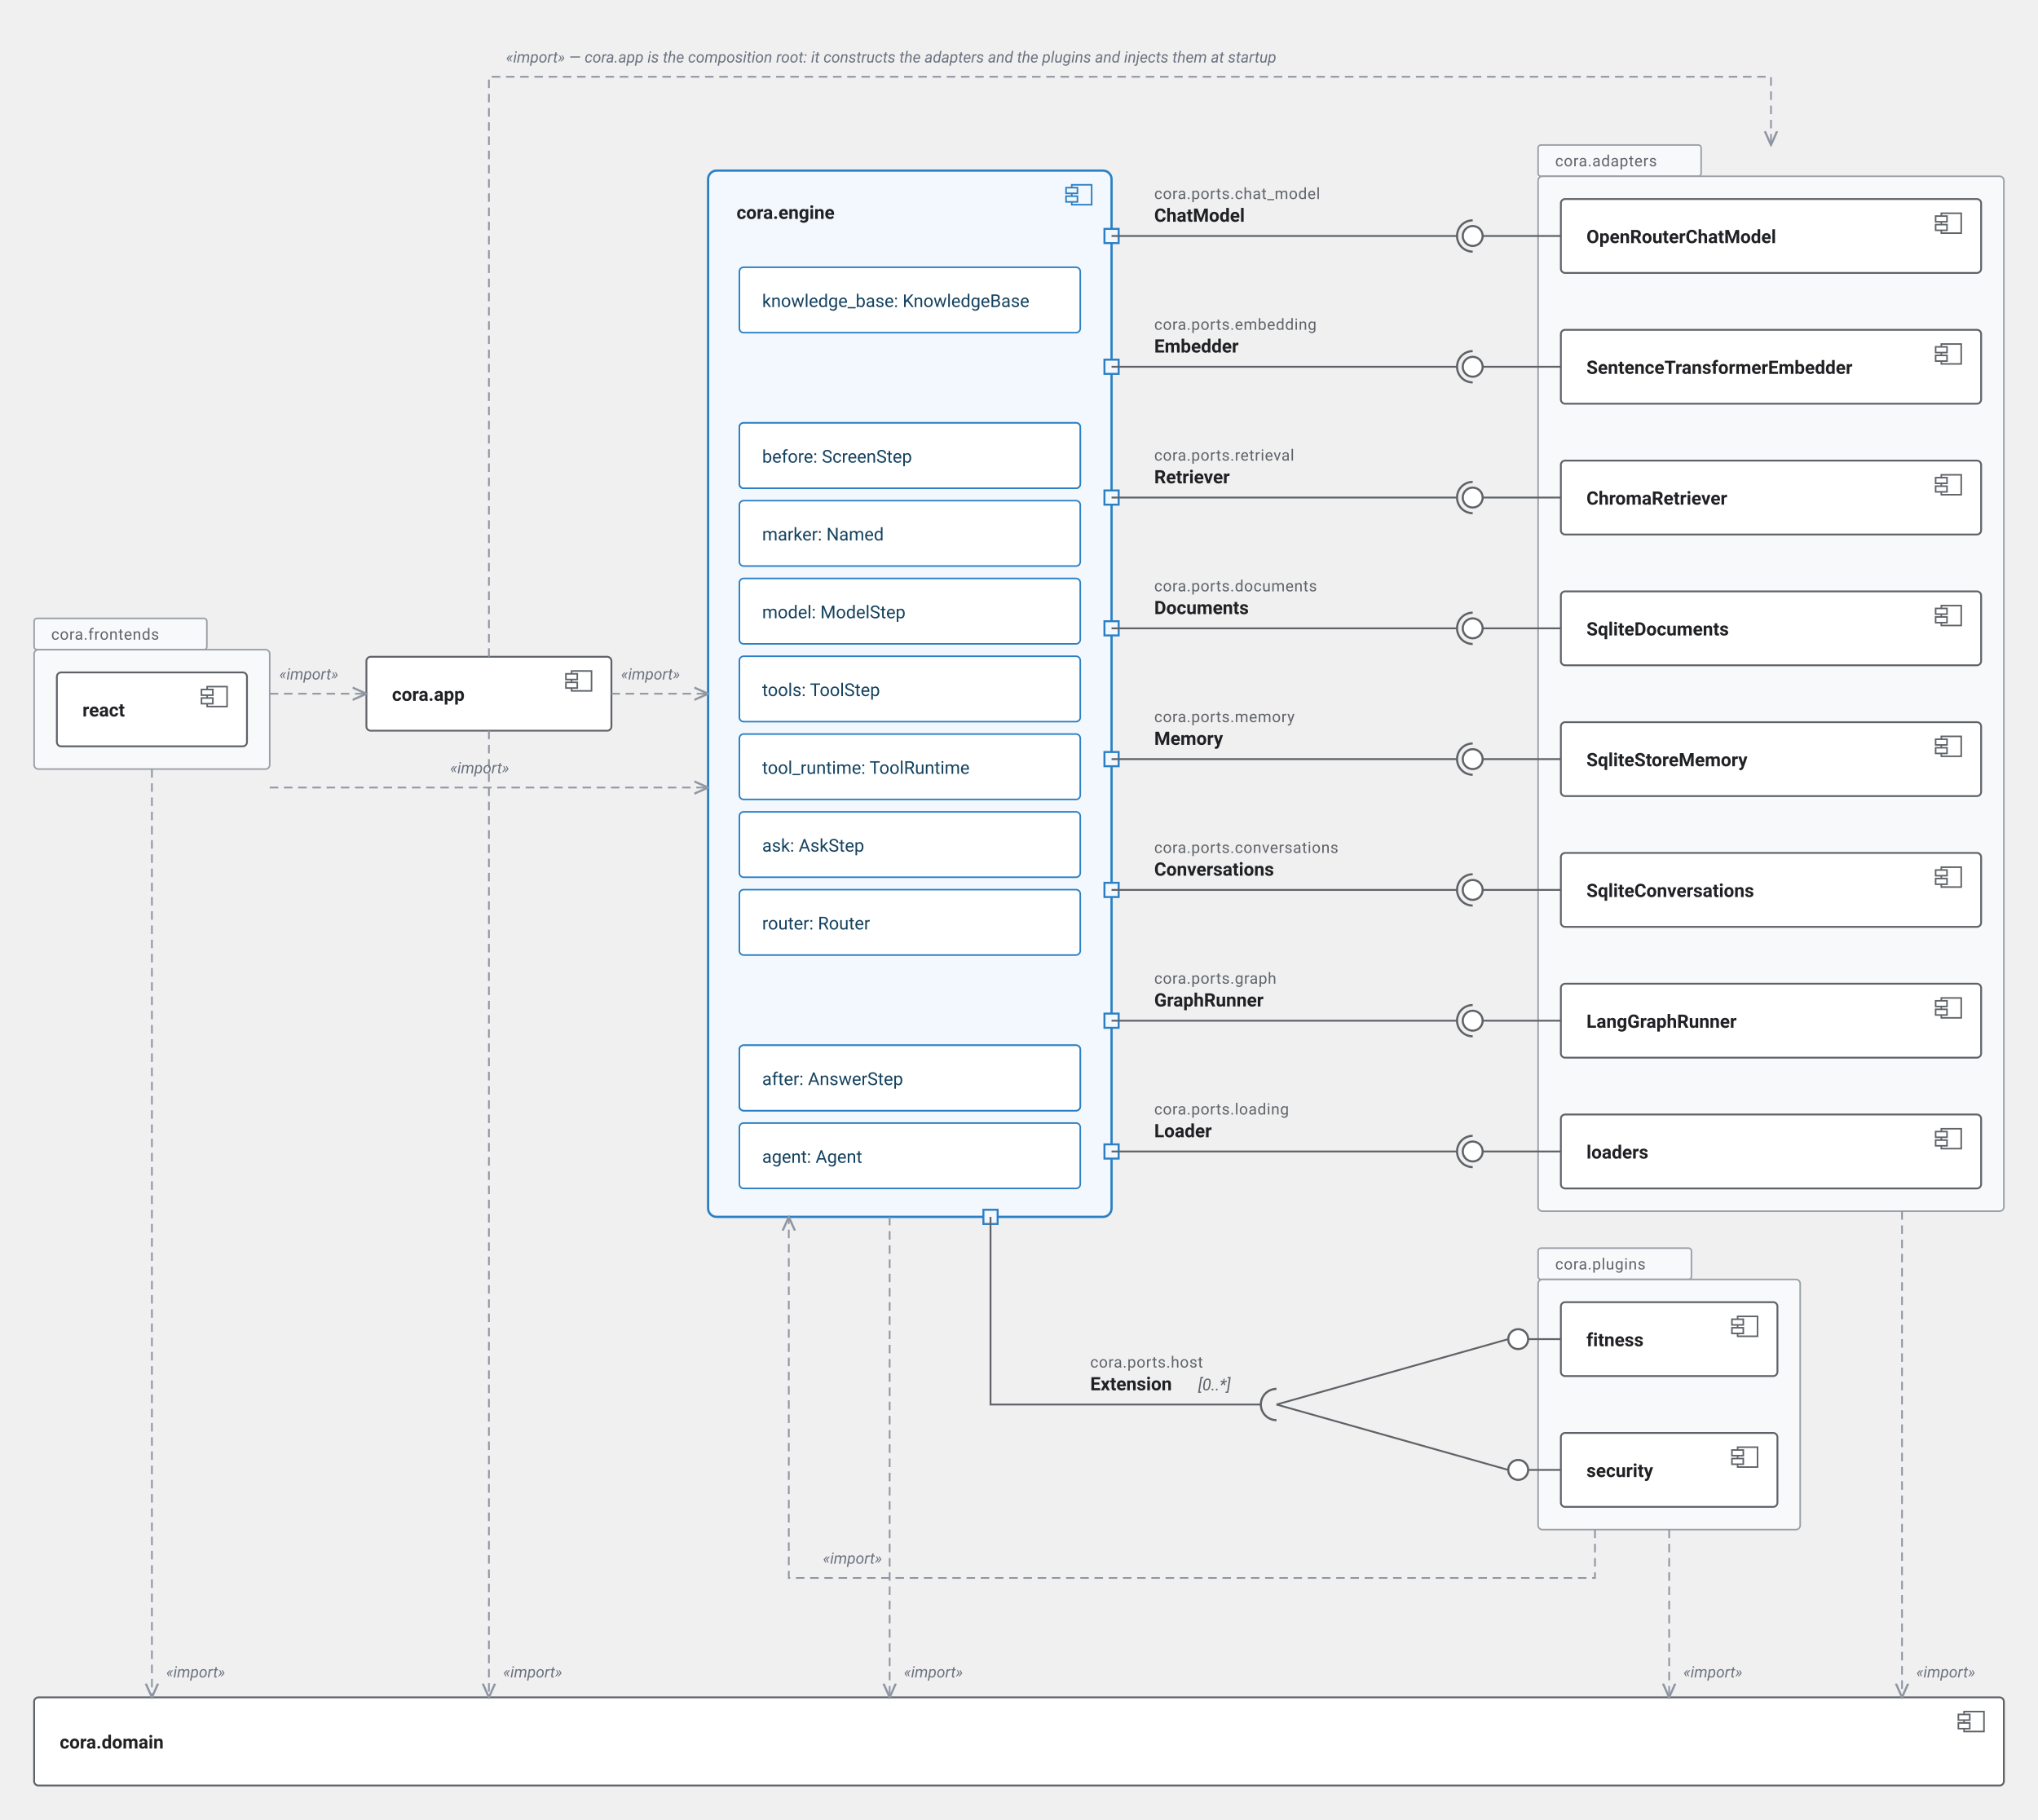
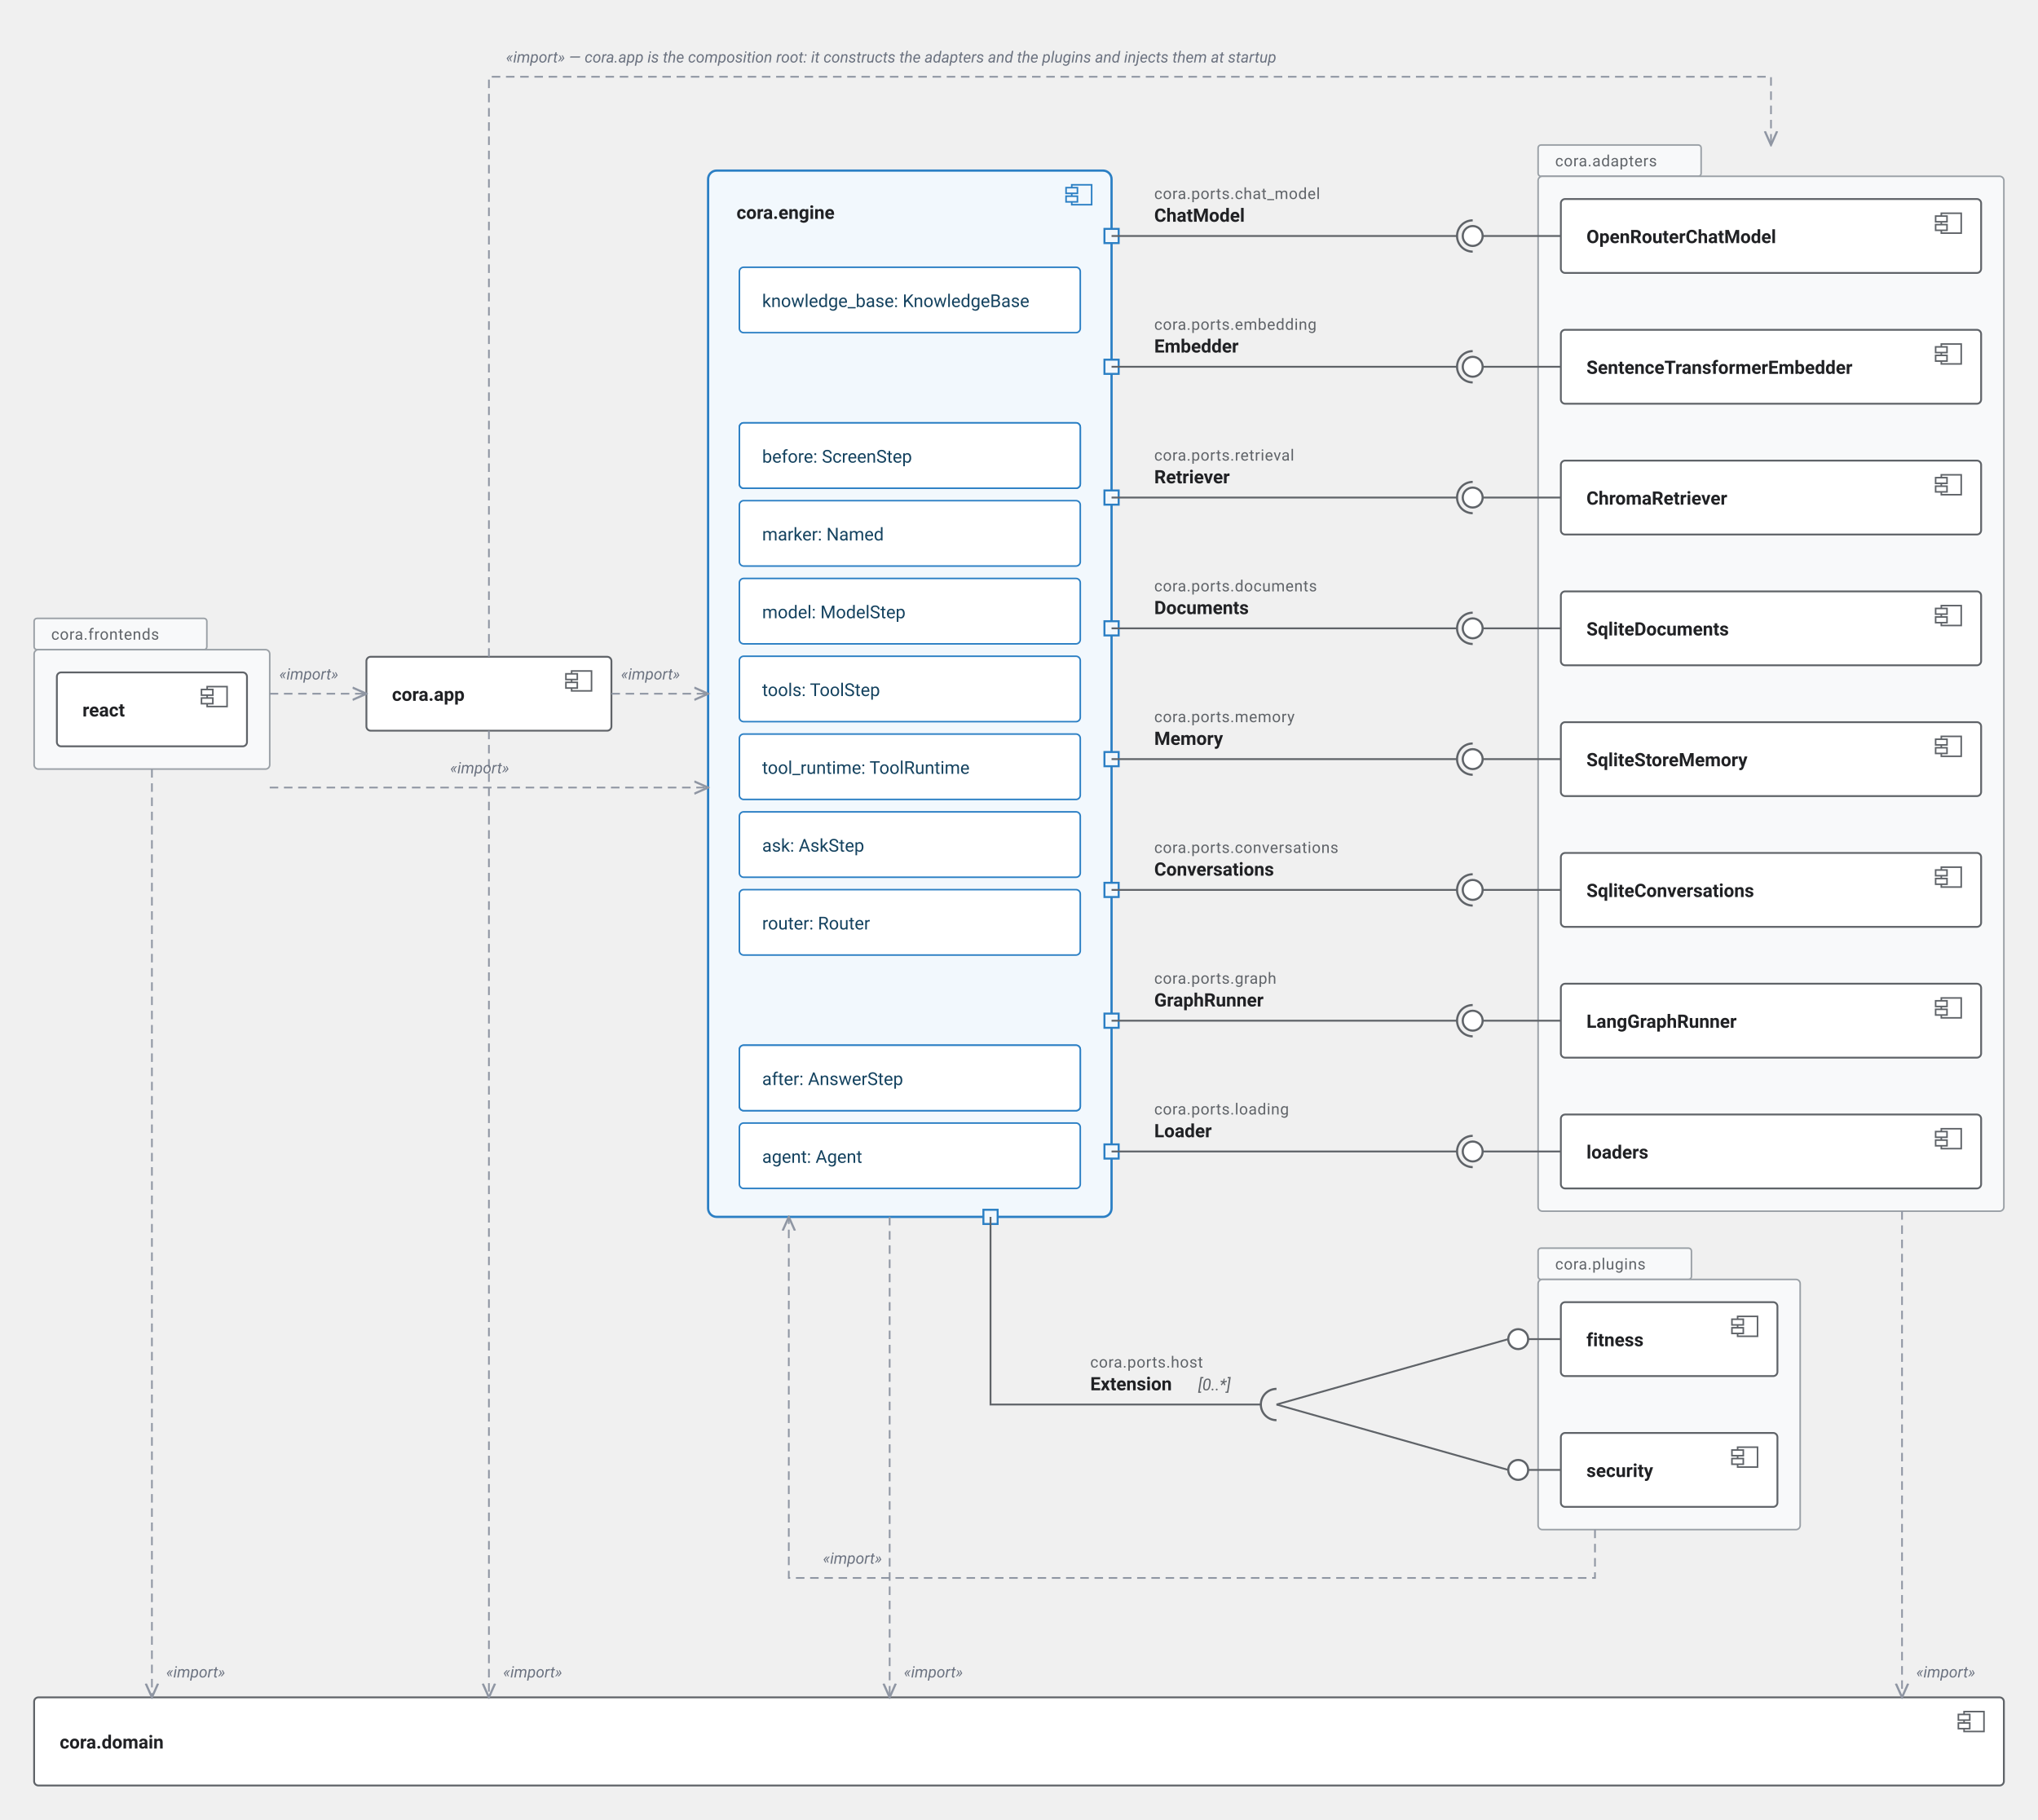
<svg xmlns="http://www.w3.org/2000/svg" viewBox="0 0 1433.35 1280" width="1433.35" height="1280" role="img" aria-label="cora as a UML component diagram: 1 frontends, an engine of 10 parts, 9 required interfaces wired to the components that provide them, and the packages each one imports. Generated by scripts/gen_component_map.py.">
  <style>
    text { font: 13px/1.4 -apple-system, "Segoe UI", Roboto, sans-serif; fill: #202124 }
    .stereotype { font-size: 11px; fill: #5f6368; letter-spacing: .03em }
    .name { font-weight: 600 }
    .role { font-size: 12.5px }
    .engine { fill: #f2f8fd; stroke: #2b7fc4; stroke-width: 1.6 }
    .part { fill: #ffffff; stroke: #2b7fc4; stroke-width: 1.1 }
    .part-name { fill: #14425f }
    .frame { fill: #f8f9fa; stroke: #9aa0a6; stroke-width: 1.1 }
    .outer { fill: #ffffff; stroke: #5f6368; stroke-width: 1.3 }
    .glyph { fill: #ffffff; stroke: #5f6368; stroke-width: 1.1 }
    .glyph-engine { fill: #f2f8fd; stroke: #2b7fc4; stroke-width: 1.1 }
    .socket-port { fill: #f2f8fd; stroke: #2b7fc4; stroke-width: 1.4 }
    .wire { stroke: #5f6368; stroke-width: 1.3; fill: none }
    .socket { stroke: #5f6368; stroke-width: 1.5; fill: none }
    .ball { fill: #ffffff; stroke: #5f6368; stroke-width: 1.5 }
    .port { fill: #202124; font-size: 13px; font-weight: 600 }
    .multiplicity { fill: #5f6368; font-size: 11.5px; font-style: italic }
    .imports { stroke: #8f96a3; stroke-width: 1.2; fill: none;
               stroke-dasharray: 6 4; marker-end: url(#import) }
    .import-label { fill: #6b7280; font-size: 11px; font-style: italic }
    @media (prefers-color-scheme: dark) {
      text { fill: #e8eaed }
      .stereotype { fill: #9aa0a6 }
      .port { fill: #e8eaed }
      .engine { fill: #10283a; stroke: #6fb6ea }
      .part { fill: #1b2b3480; stroke: #6fb6ea }
      .part-name { fill: #cfe6f7 }
      .frame { fill: #2b2c2f; stroke: #9aa0a6 }
      .outer { fill: #303134; stroke: #bdc1c6 }
      .glyph { fill: #303134; stroke: #bdc1c6 }
      .glyph-engine { fill: #10283a; stroke: #6fb6ea }
      .socket-port { fill: #10283a; stroke: #6fb6ea }
      .wire, .socket { stroke: #bdc1c6 }
      .ball { fill: #303134; stroke: #bdc1c6 }
    }
  </style>
  <defs>
    <marker id="import" viewBox="0 0 10 10" refX="9" refY="5" markerWidth="9" markerHeight="9" orient="auto-start-reverse">
      <path d="M 0 1 L 9 5 L 0 9" fill="none" stroke="#8f96a3" stroke-width="1.4" />
    </marker>
  </defs>
  <rect x="24" y="435" width="121.48" height="22" rx="2" class="frame" />
  <rect x="24" y="457" width="165.7" height="84" rx="3" class="frame" />
  <text x="36" y="450" class="stereotype" text-anchor="start">cora.frontends</text>
  <rect x="1081.77" y="102" width="114.66" height="22" rx="2" class="frame" />
  <rect x="1081.77" y="124" width="327.58" height="728" rx="3" class="frame" />
  <text x="1093.77" y="117" class="stereotype" text-anchor="start">cora.adapters</text>
  <rect x="1081.77" y="878" width="107.84" height="22" rx="2" class="frame" />
  <rect x="1081.77" y="900" width="184.32" height="176" rx="3" class="frame" />
  <text x="1093.77" y="893" class="stereotype" text-anchor="start">cora.plugins</text>
  <rect x="498.02" y="120" width="283.75" height="736" rx="6" class="engine" />
  <text x="518.02" y="154" class="name" text-anchor="start">cora.engine</text>
  <rect x="753.77" y="130" width="14" height="14" class="glyph-engine" />
  <rect x="749.77" y="132" width="8" height="4" class="glyph-engine" />
  <rect x="749.77" y="138" width="8" height="4" class="glyph-engine" />
  <rect x="520.02" y="188" width="239.75" height="46" rx="3" class="part" />
  <text x="536.02" y="216" class="part-name role" text-anchor="start">knowledge_base: KnowledgeBase</text>
  <rect x="520.02" y="297.455" width="239.75" height="46" rx="3" class="part" />
  <text x="536.02" y="325.455" class="part-name role" text-anchor="start">before: Named</text>
  <rect x="520.02" y="297.455" width="239.75" height="46" rx="3" class="part" />
  <text x="536.02" y="325.455" class="part-name role" text-anchor="start">before: ScreenStep</text>
  <rect x="520.02" y="352.182" width="239.75" height="46" rx="3" class="part" />
  <text x="536.02" y="380.182" class="part-name role" text-anchor="start">marker: Named</text>
  <rect x="520.02" y="406.909" width="239.75" height="46" rx="3" class="part" />
  <text x="536.02" y="434.909" class="part-name role" text-anchor="start">model: ModelStep</text>
  <rect x="520.02" y="461.636" width="239.75" height="46" rx="3" class="part" />
  <text x="536.02" y="489.636" class="part-name role" text-anchor="start">tools: ToolStep</text>
  <rect x="520.02" y="516.364" width="239.75" height="46" rx="3" class="part" />
  <text x="536.02" y="544.364" class="part-name role" text-anchor="start">tool_runtime: ToolRuntime</text>
  <rect x="520.02" y="571.091" width="239.75" height="46" rx="3" class="part" />
  <text x="536.02" y="599.091" class="part-name role" text-anchor="start">ask: AskStep</text>
  <rect x="520.02" y="625.818" width="239.75" height="46" rx="3" class="part" />
  <text x="536.02" y="653.818" class="part-name role" text-anchor="start">router: Router</text>
  <rect x="520.02" y="735.273" width="239.75" height="46" rx="3" class="part" />
  <text x="536.02" y="763.273" class="part-name role" text-anchor="start">after: Named</text>
  <rect x="520.02" y="735.273" width="239.75" height="46" rx="3" class="part" />
  <text x="536.02" y="763.273" class="part-name role" text-anchor="start">after: AnswerStep</text>
  <rect x="520.02" y="790" width="239.75" height="46" rx="3" class="part" />
  <text x="536.02" y="818" class="part-name role" text-anchor="start">agent: Agent</text>
  <rect x="40" y="473" width="133.7" height="52" rx="3" class="outer" />
  <text x="58" y="504" class="name" text-anchor="start">react</text>
  <rect x="145.7" y="483" width="14" height="14" class="glyph" />
  <rect x="141.7" y="485" width="8" height="4" class="glyph" />
  <rect x="141.7" y="491" width="8" height="4" class="glyph" />
  <rect x="257.7" y="462" width="172.32" height="52" rx="3" class="outer" />
  <text x="275.7" y="493" class="name" text-anchor="start">cora.app</text>
  <rect x="402.02" y="472" width="14" height="14" class="glyph" />
  <rect x="398.02" y="474" width="8" height="4" class="glyph" />
  <rect x="398.02" y="480" width="8" height="4" class="glyph" />
  <rect x="24" y="1194" width="1385.35" height="62" rx="3" class="outer" />
  <text x="42" y="1230" class="name" text-anchor="start">cora.domain</text>
  <rect x="1381.35" y="1204" width="14" height="14" class="glyph" />
  <rect x="1377.35" y="1206" width="8" height="4" class="glyph" />
  <rect x="1377.35" y="1212" width="8" height="4" class="glyph" />
  <rect x="1097.77" y="140" width="295.58" height="52" rx="3" class="outer" />
  <text x="1115.77" y="171" class="name" text-anchor="start">OpenRouterChatModel</text>
  <rect x="1365.35" y="150" width="14" height="14" class="glyph" />
  <rect x="1361.35" y="152" width="8" height="4" class="glyph" />
  <rect x="1361.35" y="158" width="8" height="4" class="glyph" />
  <rect x="1097.77" y="232" width="295.58" height="52" rx="3" class="outer" />
  <text x="1115.77" y="263" class="name" text-anchor="start">SentenceTransformerEmbedder</text>
  <rect x="1365.35" y="242" width="14" height="14" class="glyph" />
  <rect x="1361.35" y="244" width="8" height="4" class="glyph" />
  <rect x="1361.35" y="250" width="8" height="4" class="glyph" />
  <rect x="1097.77" y="324" width="295.58" height="52" rx="3" class="outer" />
  <text x="1115.77" y="355" class="name" text-anchor="start">ChromaRetriever</text>
  <rect x="1365.35" y="334" width="14" height="14" class="glyph" />
  <rect x="1361.35" y="336" width="8" height="4" class="glyph" />
  <rect x="1361.35" y="342" width="8" height="4" class="glyph" />
  <rect x="1097.77" y="416" width="295.58" height="52" rx="3" class="outer" />
  <text x="1115.77" y="447" class="name" text-anchor="start">SqliteDocuments</text>
  <rect x="1365.35" y="426" width="14" height="14" class="glyph" />
  <rect x="1361.35" y="428" width="8" height="4" class="glyph" />
  <rect x="1361.35" y="434" width="8" height="4" class="glyph" />
  <rect x="1097.77" y="508" width="295.58" height="52" rx="3" class="outer" />
  <text x="1115.77" y="539" class="name" text-anchor="start">SqliteStoreMemory</text>
  <rect x="1365.35" y="518" width="14" height="14" class="glyph" />
  <rect x="1361.35" y="520" width="8" height="4" class="glyph" />
  <rect x="1361.35" y="526" width="8" height="4" class="glyph" />
  <rect x="1097.77" y="600" width="295.58" height="52" rx="3" class="outer" />
  <text x="1115.77" y="631" class="name" text-anchor="start">SqliteConversations</text>
  <rect x="1365.35" y="610" width="14" height="14" class="glyph" />
  <rect x="1361.35" y="612" width="8" height="4" class="glyph" />
  <rect x="1361.35" y="618" width="8" height="4" class="glyph" />
  <rect x="1097.77" y="692" width="295.58" height="52" rx="3" class="outer" />
  <text x="1115.77" y="723" class="name" text-anchor="start">LangGraphRunner</text>
  <rect x="1365.35" y="702" width="14" height="14" class="glyph" />
  <rect x="1361.35" y="704" width="8" height="4" class="glyph" />
  <rect x="1361.35" y="710" width="8" height="4" class="glyph" />
  <rect x="1097.77" y="784" width="295.58" height="52" rx="3" class="outer" />
  <text x="1115.77" y="815" class="name" text-anchor="start">loaders</text>
  <rect x="1365.35" y="794" width="14" height="14" class="glyph" />
  <rect x="1361.35" y="796" width="8" height="4" class="glyph" />
  <rect x="1361.35" y="802" width="8" height="4" class="glyph" />
  <rect x="1097.77" y="916" width="152.32" height="52" rx="3" class="outer" />
  <text x="1115.77" y="947" class="name" text-anchor="start">fitness</text>
  <rect x="1222.09" y="926" width="14" height="14" class="glyph" />
  <rect x="1218.09" y="928" width="8" height="4" class="glyph" />
  <rect x="1218.09" y="934" width="8" height="4" class="glyph" />
  <rect x="1097.77" y="1008" width="152.32" height="52" rx="3" class="outer" />
  <text x="1115.77" y="1039" class="name" text-anchor="start">security</text>
  <rect x="1222.09" y="1018" width="14" height="14" class="glyph" />
  <rect x="1218.09" y="1020" width="8" height="4" class="glyph" />
  <rect x="1218.09" y="1026" width="8" height="4" class="glyph" />
  <rect x="776.77" y="161" width="10" height="10" class="socket-port" />
  <path d="M 781.77 166 L 1024.77 166" class="wire" />
  <path d="M 1035.77 155 A 11 11 0 0 0 1035.77 177" class="socket" />
  <circle cx="1035.77" cy="166" r="7" class="ball" />
  <path d="M 1042.77 166 L 1097.77 166" class="wire" />
  <text x="811.77" y="140" class="stereotype" text-anchor="start">cora.ports.chat_model</text>
  <text x="811.77" y="156" class="port" text-anchor="start">ChatModel</text>
  <rect x="776.77" y="253" width="10" height="10" class="socket-port" />
  <path d="M 781.77 258 L 1024.77 258" class="wire" />
  <path d="M 1035.77 247 A 11 11 0 0 0 1035.77 269" class="socket" />
  <circle cx="1035.77" cy="258" r="7" class="ball" />
  <path d="M 1042.77 258 L 1097.77 258" class="wire" />
  <text x="811.77" y="232" class="stereotype" text-anchor="start">cora.ports.embedding</text>
  <text x="811.77" y="248" class="port" text-anchor="start">Embedder</text>
  <rect x="776.77" y="345" width="10" height="10" class="socket-port" />
  <path d="M 781.77 350 L 1024.77 350" class="wire" />
  <path d="M 1035.77 339 A 11 11 0 0 0 1035.77 361" class="socket" />
  <circle cx="1035.77" cy="350" r="7" class="ball" />
  <path d="M 1042.77 350 L 1097.77 350" class="wire" />
  <text x="811.77" y="324" class="stereotype" text-anchor="start">cora.ports.retrieval</text>
  <text x="811.77" y="340" class="port" text-anchor="start">Retriever</text>
  <rect x="776.77" y="437" width="10" height="10" class="socket-port" />
  <path d="M 781.77 442 L 1024.77 442" class="wire" />
  <path d="M 1035.77 431 A 11 11 0 0 0 1035.77 453" class="socket" />
  <circle cx="1035.77" cy="442" r="7" class="ball" />
  <path d="M 1042.77 442 L 1097.77 442" class="wire" />
  <text x="811.77" y="416" class="stereotype" text-anchor="start">cora.ports.documents</text>
  <text x="811.77" y="432" class="port" text-anchor="start">Documents</text>
  <rect x="776.77" y="529" width="10" height="10" class="socket-port" />
  <path d="M 781.77 534 L 1024.77 534" class="wire" />
  <path d="M 1035.77 523 A 11 11 0 0 0 1035.77 545" class="socket" />
  <circle cx="1035.77" cy="534" r="7" class="ball" />
  <path d="M 1042.77 534 L 1097.77 534" class="wire" />
  <text x="811.77" y="508" class="stereotype" text-anchor="start">cora.ports.memory</text>
  <text x="811.77" y="524" class="port" text-anchor="start">Memory</text>
  <rect x="776.77" y="621" width="10" height="10" class="socket-port" />
  <path d="M 781.77 626 L 1024.77 626" class="wire" />
  <path d="M 1035.77 615 A 11 11 0 0 0 1035.77 637" class="socket" />
  <circle cx="1035.77" cy="626" r="7" class="ball" />
  <path d="M 1042.77 626 L 1097.77 626" class="wire" />
  <text x="811.77" y="600" class="stereotype" text-anchor="start">cora.ports.conversations</text>
  <text x="811.77" y="616" class="port" text-anchor="start">Conversations</text>
  <rect x="776.77" y="713" width="10" height="10" class="socket-port" />
  <path d="M 781.77 718 L 1024.77 718" class="wire" />
  <path d="M 1035.77 707 A 11 11 0 0 0 1035.77 729" class="socket" />
  <circle cx="1035.77" cy="718" r="7" class="ball" />
  <path d="M 1042.77 718 L 1097.77 718" class="wire" />
  <text x="811.77" y="692" class="stereotype" text-anchor="start">cora.ports.graph</text>
  <text x="811.77" y="708" class="port" text-anchor="start">GraphRunner</text>
  <rect x="776.77" y="805" width="10" height="10" class="socket-port" />
  <path d="M 781.77 810 L 1024.77 810" class="wire" />
  <path d="M 1035.77 799 A 11 11 0 0 0 1035.77 821" class="socket" />
  <circle cx="1035.77" cy="810" r="7" class="ball" />
  <path d="M 1042.77 810 L 1097.77 810" class="wire" />
  <text x="811.77" y="784" class="stereotype" text-anchor="start">cora.ports.loading</text>
  <text x="811.77" y="800" class="port" text-anchor="start">Loader</text>
  <rect x="691.645" y="851" width="10" height="10" class="socket-port" />
  <path d="M 696.645 856 L 696.645 988 L 886.77 988" class="wire" />
  <path d="M 897.77 977 A 11 11 0 0 0 897.77 999" class="socket" />
  <text x="766.77" y="962" class="stereotype" text-anchor="start">cora.ports.host</text>
  <text x="766.77" y="978" class="port" text-anchor="start">Extension</text>
  <text x="842.63" y="978" class="multiplicity" text-anchor="start">[0..*]</text>
  <path d="M 897.77 988 L 1060.77 942" class="wire" />
  <circle cx="1067.77" cy="942" r="7" class="ball" />
  <path d="M 1074.77 942 L 1097.77 942" class="wire" />
  <path d="M 897.77 988 L 1060.77 1034" class="wire" />
  <circle cx="1067.77" cy="1034" r="7" class="ball" />
  <path d="M 1074.77 1034 L 1097.77 1034" class="wire" />
  <path d="M 1337.72 852 L 1337.72 1194" class="imports" />
  <text x="1347.72" y="1180" class="import-label" text-anchor="start">«import»</text>
  <path d="M 343.86 462 L 343.86 54 L 1245.56 54 L 1245.56 102" class="imports" />
  <text x="355.86" y="44" class="import-label" text-anchor="start">«import» — cora.app is the composition root: it constructs the adapters and the plugins and injects them at startup</text>
  <path d="M 343.86 514 L 343.86 1194" class="imports" />
  <text x="353.86" y="1180" class="import-label" text-anchor="start">«import»</text>
  <path d="M 430.02 488 L 498.02 488" class="imports" />
  <text x="436.74" y="478" class="import-label" text-anchor="start">«import»</text>
  <path d="M 625.707 856 L 625.707 1194" class="imports" />
  <text x="635.707" y="1180" class="import-label" text-anchor="start">«import»</text>
  <path d="M 189.7 488 L 257.7 488" class="imports" />
  <text x="196.42" y="478" class="import-label" text-anchor="start">«import»</text>
  <path d="M 106.85 541 L 106.85 1194" class="imports" />
  <text x="116.85" y="1180" class="import-label" text-anchor="start">«import»</text>
  <path d="M 189.7 554 L 498.02 554" class="imports" />
  <text x="316.58" y="544" class="import-label" text-anchor="start">«import»</text>
-   <path d="M 1173.93 1076 L 1173.93 1194" class="imports" />
-   <text x="1183.93" y="1180" class="import-label" text-anchor="start">«import»</text>
  <path d="M 1121.77 1076 L 1121.77 1110 L 554.77 1110 L 554.77 856" class="imports" />
  <text x="578.77" y="1100" class="import-label" text-anchor="start">«import»</text>
</svg>
